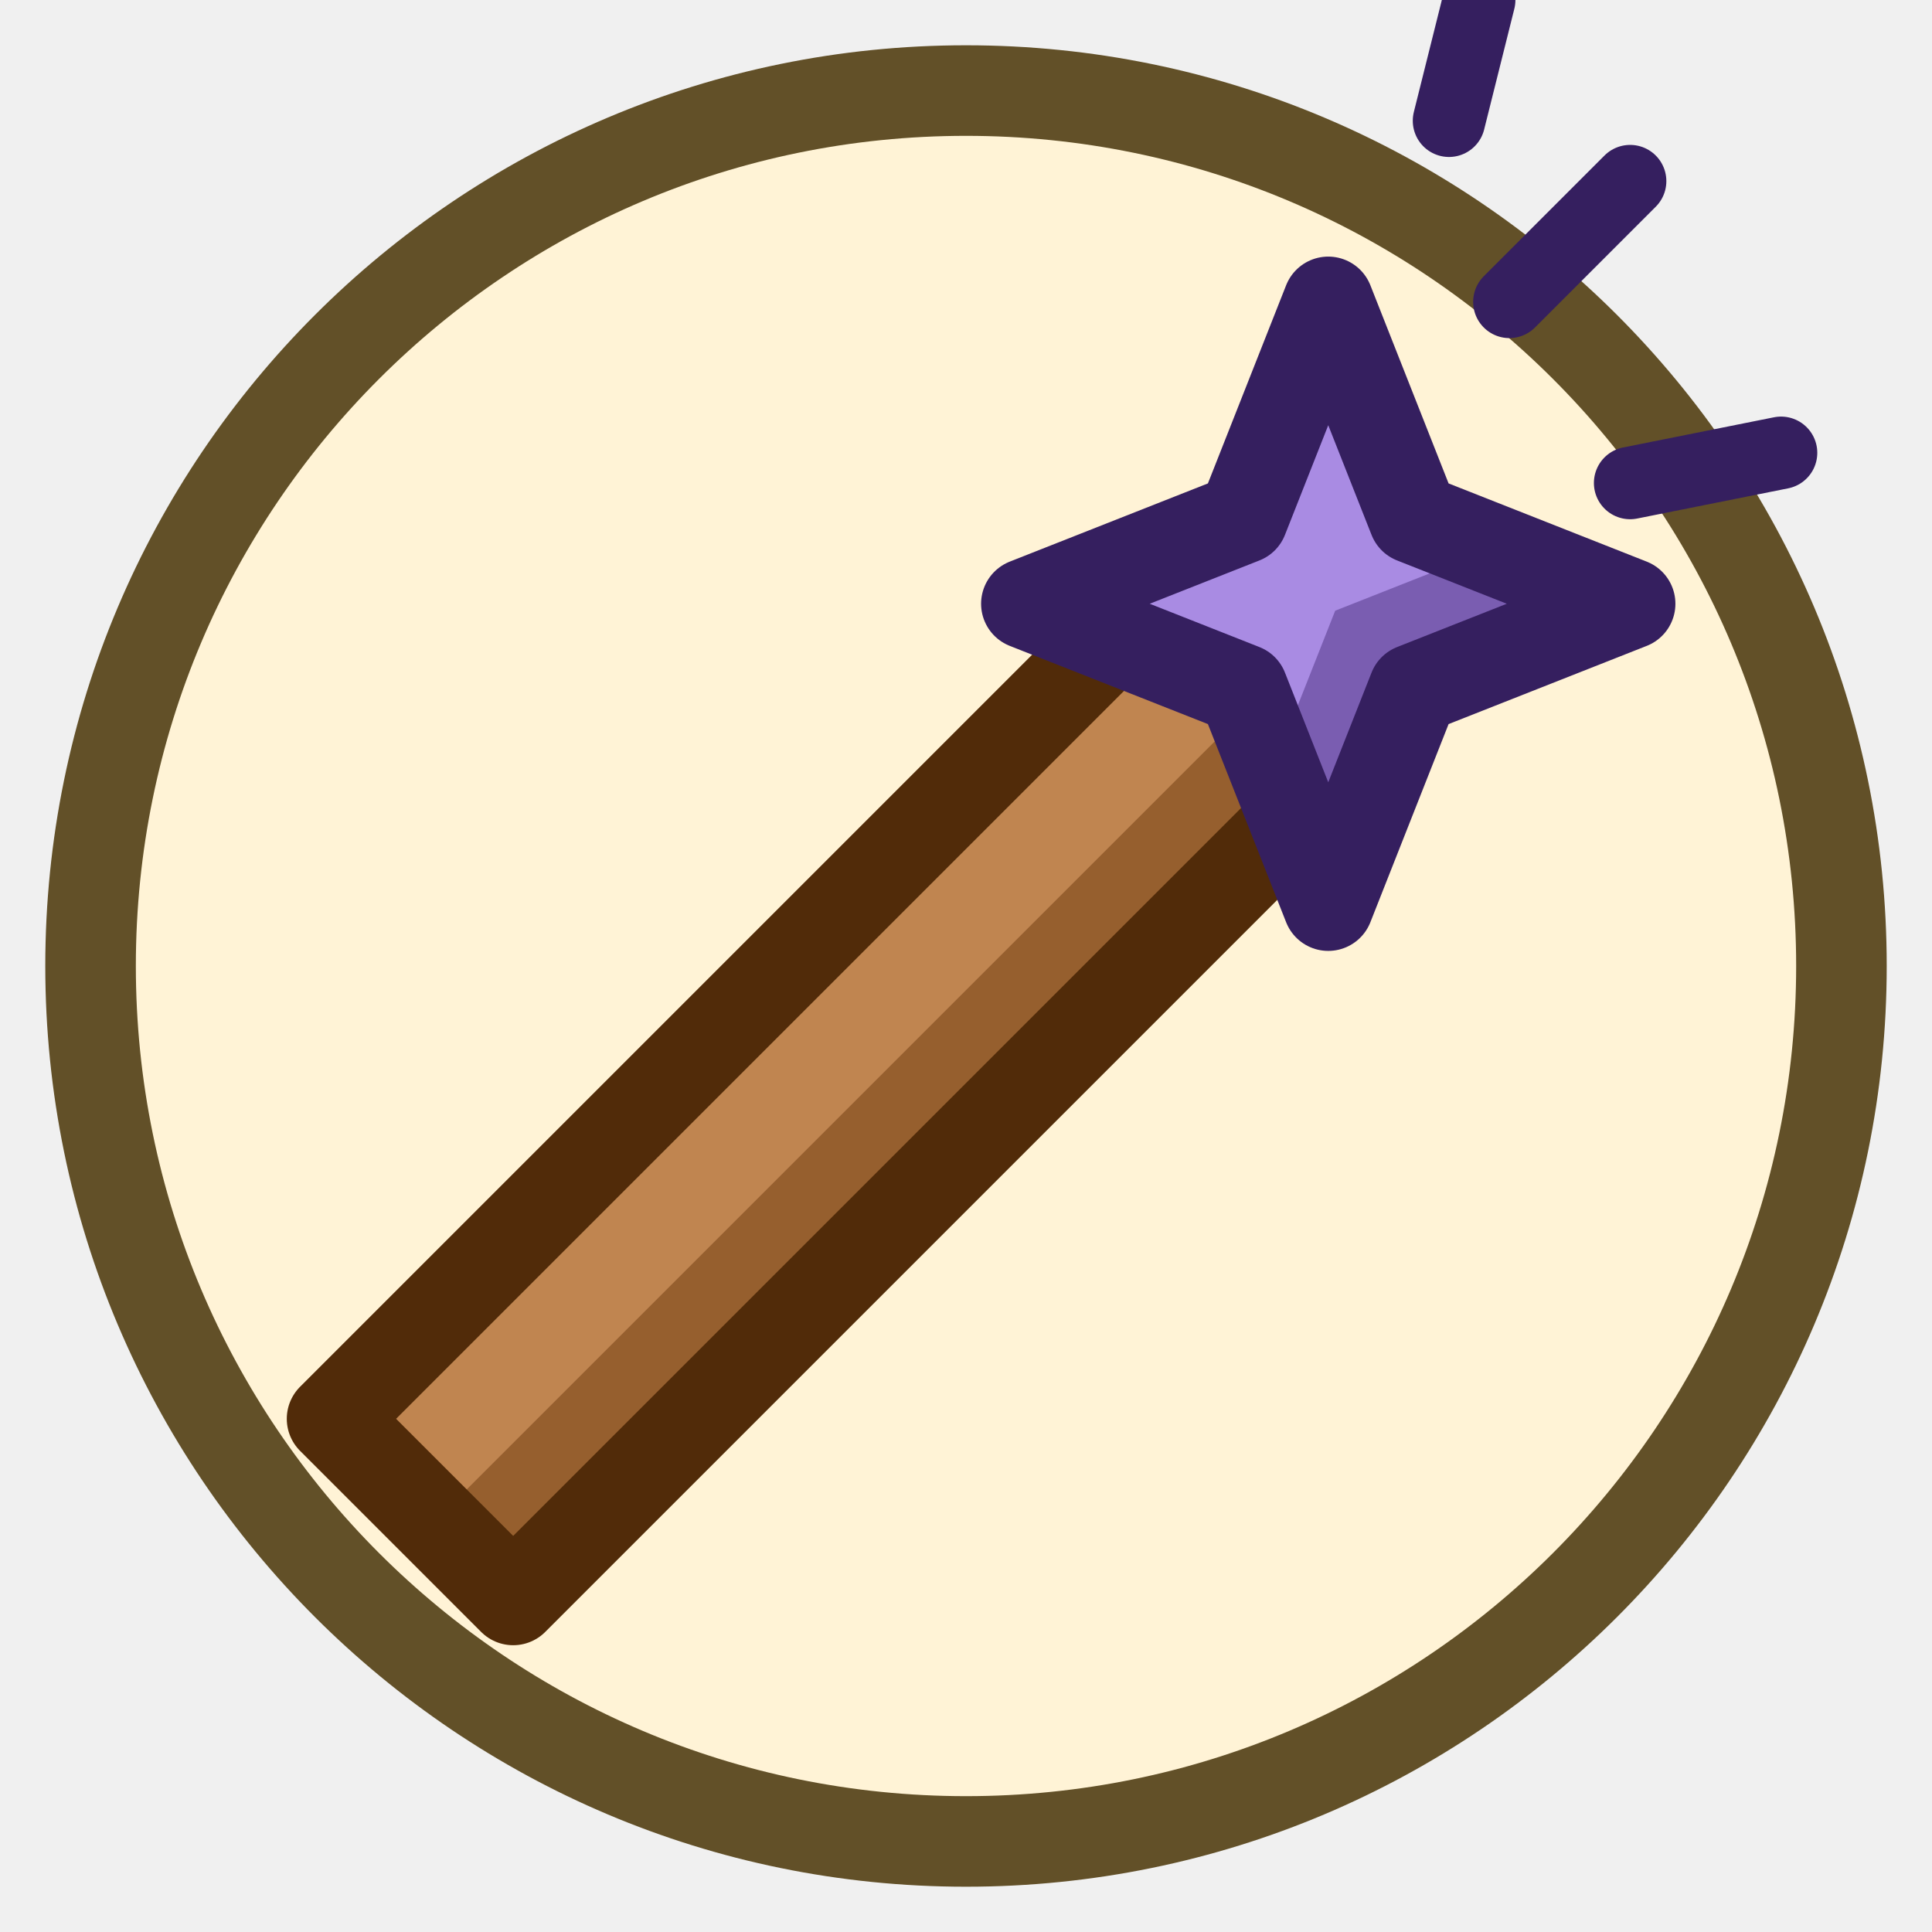
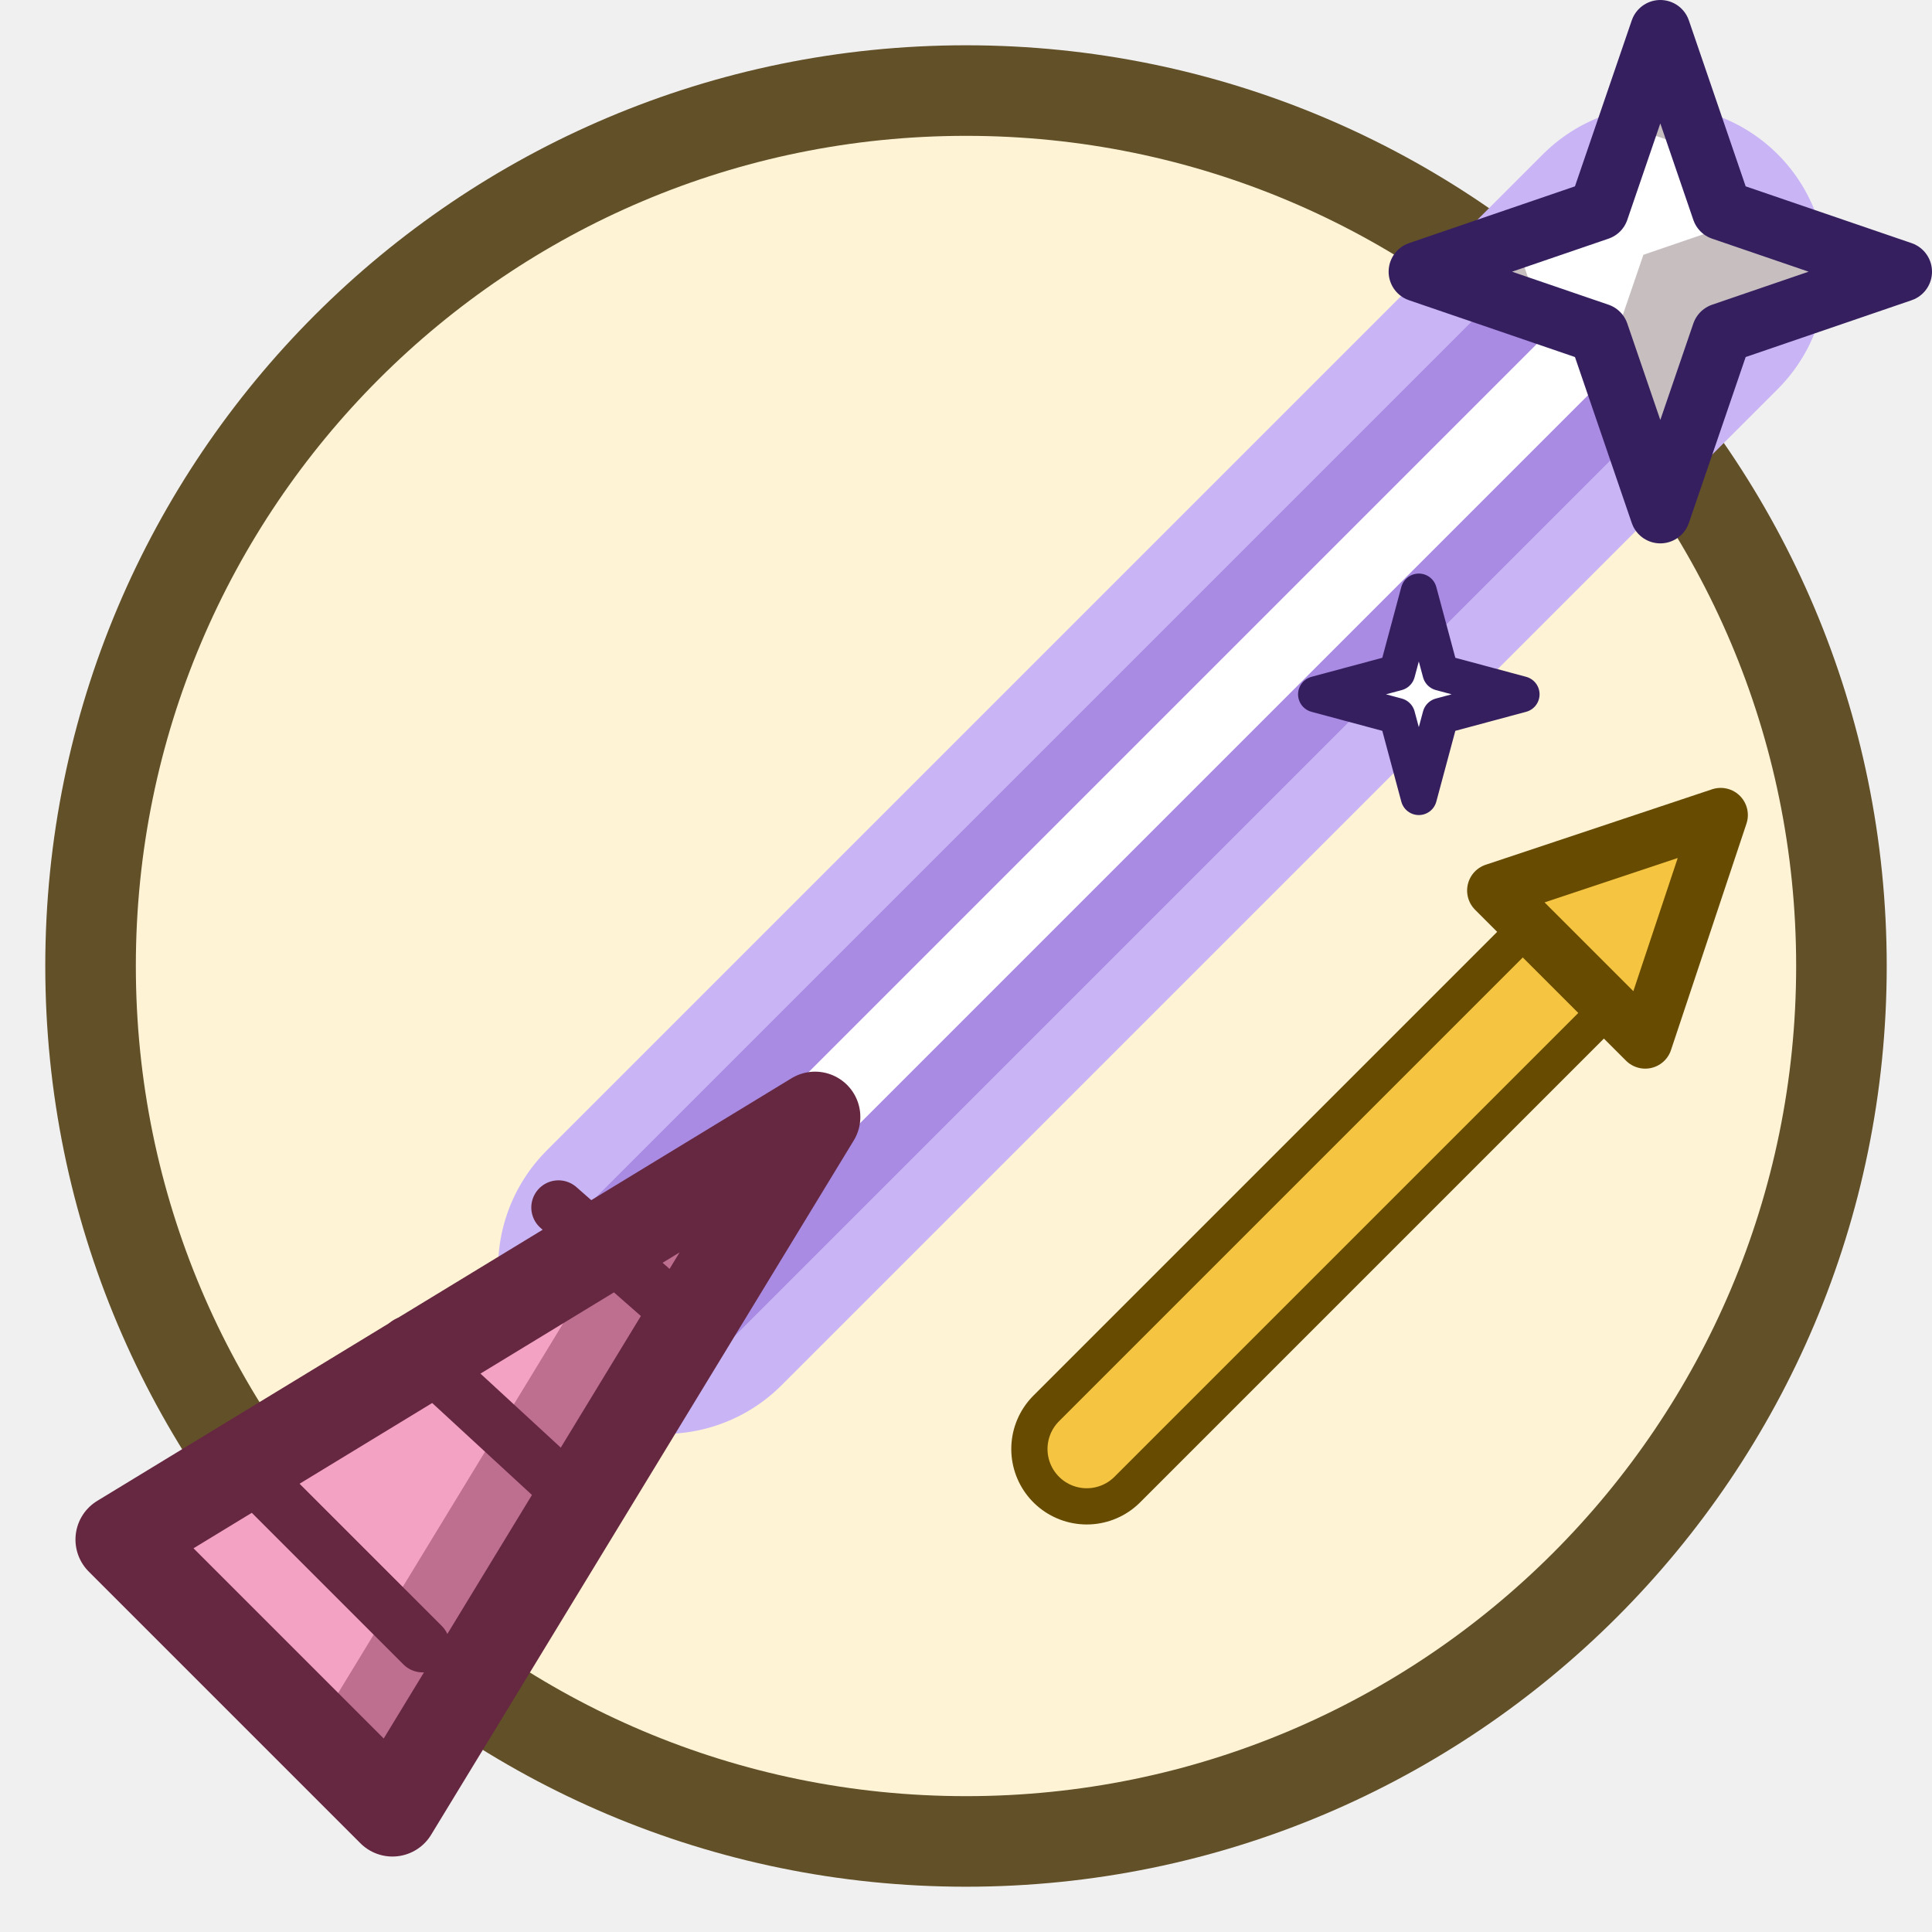
<svg xmlns="http://www.w3.org/2000/svg" width="64" height="64" viewBox="0 0 64 64">
  <circle cx="32" cy="32" r="29" fill="#FFF3D6" />
  <circle cx="32" cy="32" r="29" fill="none" stroke="#625028" stroke-width="3.0" />
+   <path d="M22,42 L55,9" fill="none" stroke="#C9B5F5" stroke-width="11" stroke-linecap="round" stroke-linejoin="round" />
+   <path d="M22,42 L55,9" fill="none" stroke="#A98BE3" stroke-width="6.5" stroke-linecap="round" stroke-linejoin="round" />
+   <path d="M22,42 L55,9" fill="none" stroke="#FFFFFF" stroke-width="2.4" stroke-linecap="round" stroke-linejoin="round" />
  <clipPath id="long_beam_c1">
-     <path d="M11,47 L40,18 L46,24 L17,53 Z" />
+     <path d="M55,1 L57.04,6.96 L63,9 L57.04,11.04 L55,17 L52.96,11.04 L47,9 L52.96,6.96 Z" />
  </clipPath>
-   <path d="M11,47 L40,18 L46,24 L17,53 Z" fill="#965F2E" />
+   <path d="M55,1 L57.04,6.96 L63,9 L57.04,11.04 L55,17 L52.96,11.04 L47,9 L52.96,6.96 Z" fill="#C7BFBF" />
  <g clip-path="url(#long_beam_c1)">
-     <path d="M11,47 L40,18 L46,24 L17,53 Z" fill="#C08550" transform="translate(-2.6,-2.6)" />
+     <path d="M55,1 L57.04,6.96 L63,9 L57.04,11.04 L55,17 L52.96,11.04 L47,9 L52.96,6.96 Z" fill="#FFFFFF" transform="translate(-2.6,-2.6)" />
  </g>
-   <path d="M11,47 L40,18 L46,24 L17,53 Z" fill="none" stroke="#512B09" stroke-width="3.0" stroke-linejoin="round" />
+   <path d="M55,1 L57.04,6.96 L63,9 L57.04,11.04 L55,17 L52.96,11.04 L47,9 L52.96,6.96 Z" fill="none" stroke="#351F5F" stroke-width="2" stroke-linejoin="round" />
  <clipPath id="long_beam_c2">
-     <path d="M44,10 L46.83,17.17 L54,20 L46.83,22.83 L44,30 L41.17,22.83 L34,20 L41.17,17.17 Z" />
+     <path d="M47,19.6 L47.72,22.28 L50.4,23 L47.72,23.72 L47,26.4 L46.28,23.72 L43.6,23 L46.28,22.28 Z" />
  </clipPath>
-   <path d="M44,10 L46.83,17.17 L54,20 L46.83,22.83 L44,30 L41.17,22.83 L34,20 L41.17,17.17 Z" fill="#7A5DB1" />
-   <g clip-path="url(#long_beam_c2)">
-     <path d="M44,10 L46.83,17.17 L54,20 L46.83,22.83 L44,30 L41.17,22.83 L34,20 L41.17,17.17 Z" fill="#A98BE3" transform="translate(-2.6,-2.6)" />
+   <path d="M47,19.6 L47.72,22.28 L50.4,23 L47.72,23.72 L47,26.4 L46.28,23.72 L43.6,23 L46.28,22.28 Z" fill="#FFFFFF" />
+   <path d="M47,19.6 L47.72,22.28 L50.4,23 L47.72,23.72 L47,26.4 L46.28,23.72 L43.6,23 L46.28,22.28 Z" fill="none" stroke="#351F5F" stroke-width="1.2" stroke-linejoin="round" />
+   <clipPath id="long_beam_c3">
+     <path d="M4,51 L13,60 L27,37 Z" />
+   </clipPath>
+   <path d="M4,51 L13,60 L27,37 Z" fill="#BE6F90" />
+   <g clip-path="url(#long_beam_c3)">
+     <path d="M4,51 L13,60 L27,37 Z" fill="#F4A2C4" transform="translate(-2.6,-2.6)" />
  </g>
-   <g clip-path="url(#long_beam_c2)">
-     <ellipse cx="40.0" cy="15.4" rx="2.2" ry="1.4" fill="#FFFFFF" fill-opacity="0.75" transform="rotate(-30 40.0 15.4)" />
+   <g clip-path="url(#long_beam_c3)">
+     <ellipse cx="10.9" cy="43.2" rx="2.5" ry="1.6" fill="#FFFFFF" fill-opacity="0.75" transform="rotate(-30 10.9 43.2)" />
  </g>
-   <path d="M44,10 L46.83,17.17 L54,20 L46.83,22.83 L44,30 L41.17,22.83 L34,20 L41.17,17.17 Z" fill="none" stroke="#351F5F" stroke-width="3.0" stroke-linejoin="round" />
-   <path d="M50,10 L54,6 M54,16 L59,15 M48,4 L49,0" fill="none" stroke="#351F5F" stroke-width="2.4" stroke-linecap="round" stroke-linejoin="round" />
+   <path d="M4,51 L13,60 L27,37 Z" fill="none" stroke="#662741" stroke-width="3.0" stroke-linejoin="round" />
+   <path d="M8.5,49 L14,54.5 M13.5,44.5 L18.6,49.2 M18.5,40 L22.6,43.6" fill="none" stroke="#662741" stroke-width="1.8" stroke-linecap="round" stroke-linejoin="round" />
+   <path d="M36,48 L54,30" fill="none" stroke="#674B00" stroke-width="5" stroke-linecap="round" stroke-linejoin="round" />
+   <path d="M36,48 L54,30" fill="none" stroke="#F5C542" stroke-width="2.6" stroke-linecap="round" stroke-linejoin="round" />
+   <clipPath id="long_beam_c4">
+     <path d="M57,27 L49.5,29.5 L54.5,34.5 Z" />
+   </clipPath>
+   <path d="M57,27 L49.5,29.5 L54.5,34.5 Z" fill="#F5C542" />
+   <path d="M57,27 L49.5,29.5 L54.5,34.5 Z" fill="none" stroke="#674B00" stroke-width="1.8" stroke-linejoin="round" />
</svg>
